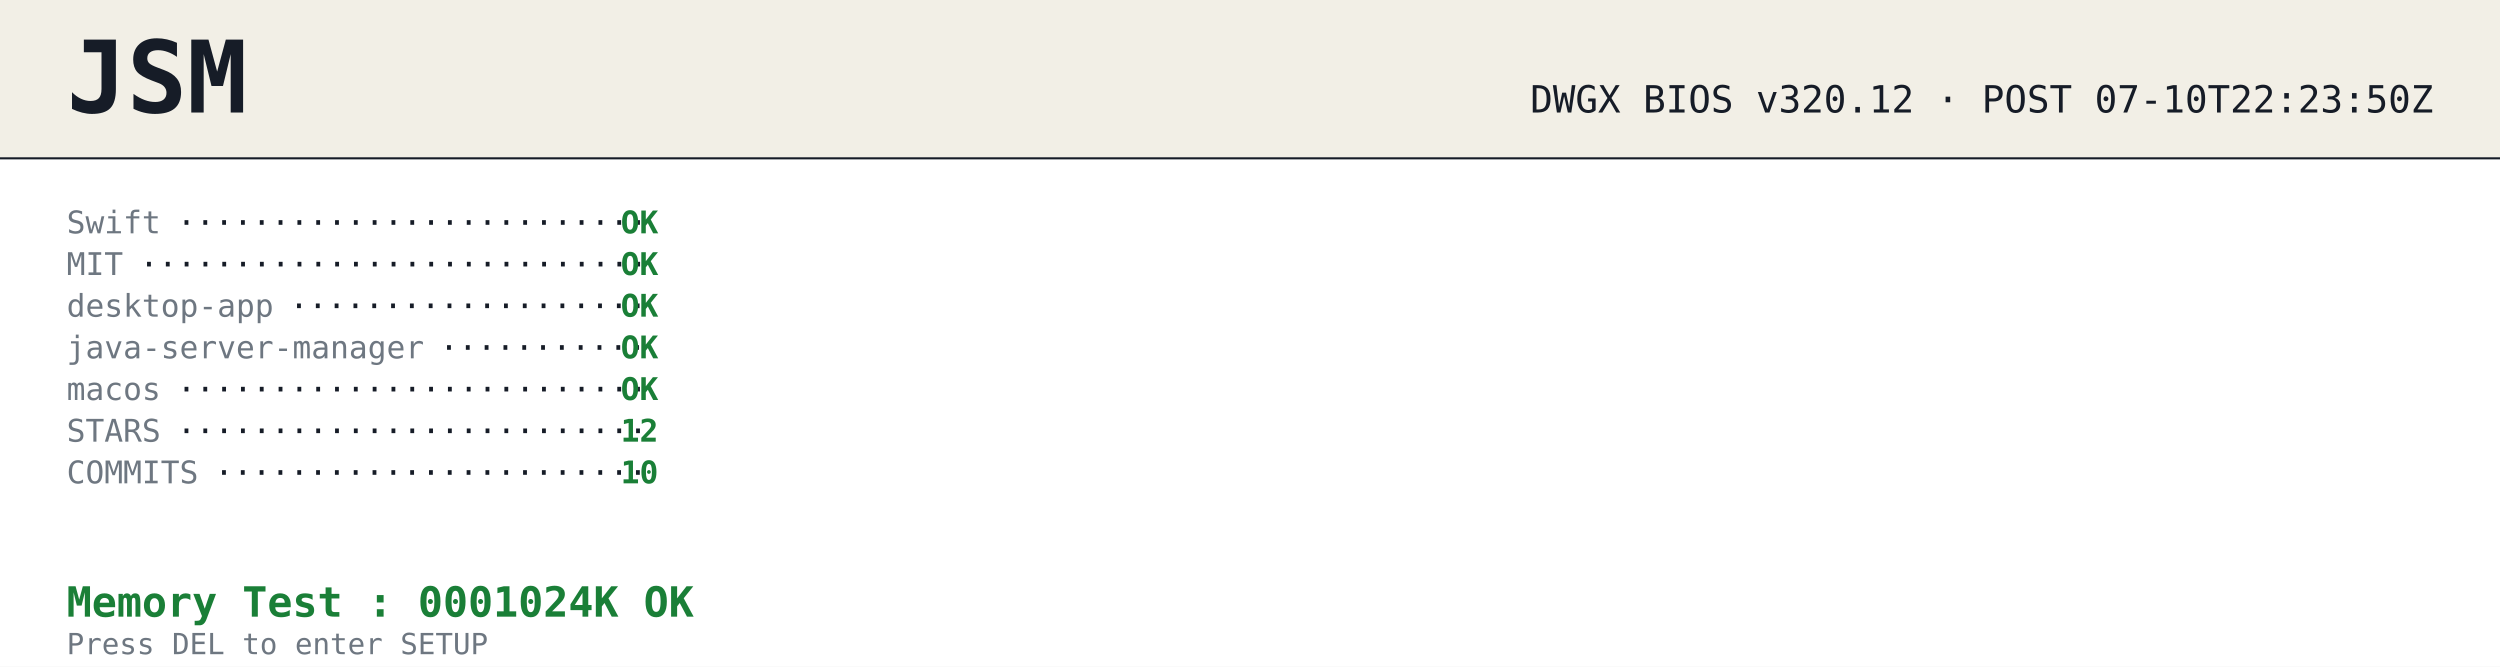
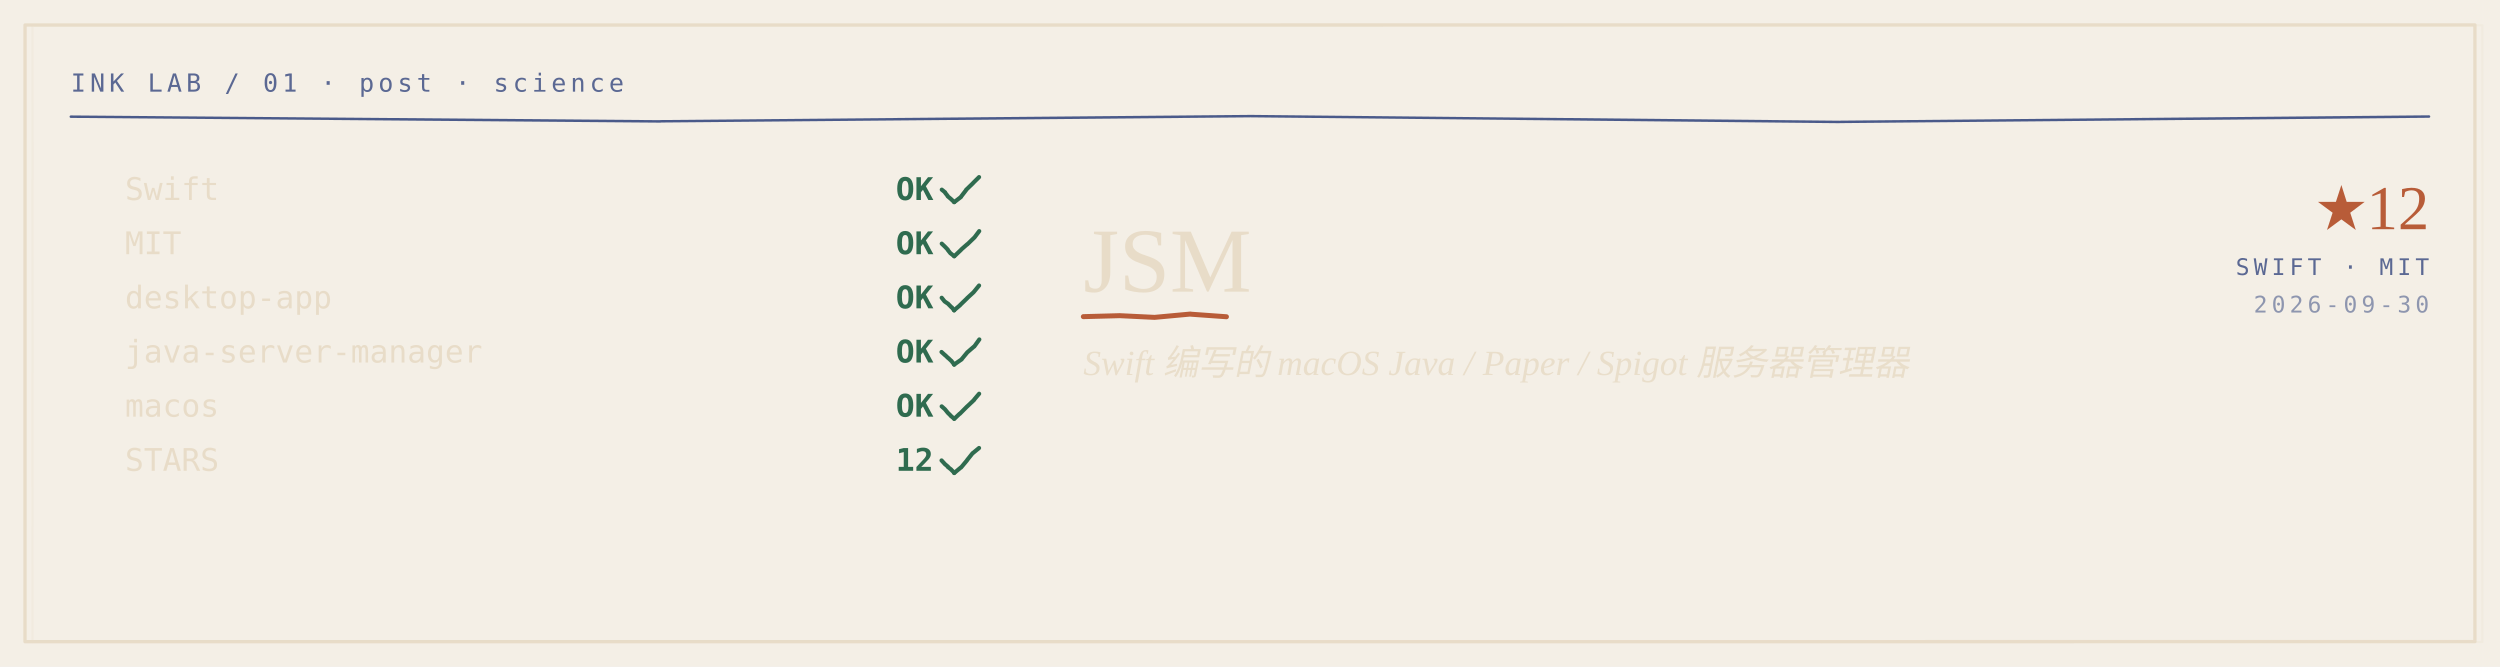
- <svg xmlns="http://www.w3.org/2000/svg" width="1200" height="320" viewBox="0 0 1200 320" role="img" aria-label="JSM — Swift 编写的 macOS Java / Paper / Spigot 服务器管理器" font-family="ui-monospace,'Cascadia Mono',Consolas,'SF Mono',monospace">
-   <rect width="1200" height="320" fill="#FFFFFF" />
-   <rect width="1200" height="4" fill="#161C27" />
-   <rect width="1200" height="76" fill="#F2EFE6" />
-   <line x1="0" y1="76" x2="1200" y2="76" stroke="#161C27" />
-   <text x="32" y="54" font-size="48" font-weight="700" fill="#161C27" text-anchor="start">JSM</text>
-   <text x="1168" y="54" font-size="18" font-weight="400" fill="#161C27" text-anchor="end">DWGX BIOS v320.12 · POST 07-10T22:23:50Z</text>
-   <text x="32" y="112" font-size="15" font-weight="400" fill="#6E7781" text-anchor="start">Swift</text>
-   <text x="85" y="112" font-size="15" font-weight="400" fill="#161C27" text-anchor="start">·························</text>
-   <text x="316" y="112" font-size="15" font-weight="700" fill="#1A7F37" text-anchor="end">OK</text>
-   <text x="32" y="132" font-size="15" font-weight="400" fill="#6E7781" text-anchor="start">MIT</text>
-   <text x="67" y="132" font-size="15" font-weight="400" fill="#161C27" text-anchor="start">···························</text>
-   <text x="316" y="132" font-size="15" font-weight="700" fill="#1A7F37" text-anchor="end">OK</text>
-   <text x="32" y="152" font-size="15" font-weight="400" fill="#6E7781" text-anchor="start">desktop-app</text>
-   <text x="139" y="152" font-size="15" font-weight="400" fill="#161C27" text-anchor="start">···················</text>
-   <text x="316" y="152" font-size="15" font-weight="700" fill="#1A7F37" text-anchor="end">OK</text>
-   <text x="32" y="172" font-size="15" font-weight="400" fill="#6E7781" text-anchor="start">java-server-manager</text>
-   <text x="211" y="172" font-size="15" font-weight="400" fill="#161C27" text-anchor="start">···········</text>
-   <text x="316" y="172" font-size="15" font-weight="700" fill="#1A7F37" text-anchor="end">OK</text>
-   <text x="32" y="192" font-size="15" font-weight="400" fill="#6E7781" text-anchor="start">macos</text>
-   <text x="85" y="192" font-size="15" font-weight="400" fill="#161C27" text-anchor="start">·························</text>
-   <text x="316" y="192" font-size="15" font-weight="700" fill="#1A7F37" text-anchor="end">OK</text>
-   <text x="32" y="212" font-size="15" font-weight="400" fill="#6E7781" text-anchor="start">STARS</text>
-   <text x="85" y="212" font-size="15" font-weight="400" fill="#161C27" text-anchor="start">·························</text>
-   <text x="316" y="212" font-size="15" font-weight="700" fill="#1A7F37" text-anchor="end">12</text>
-   <text x="32" y="232" font-size="15" font-weight="400" fill="#6E7781" text-anchor="start">COMMITS</text>
-   <text x="103" y="232" font-size="15" font-weight="400" fill="#161C27" text-anchor="start">·······················</text>
-   <text x="316" y="232" font-size="15" font-weight="700" fill="#1A7F37" text-anchor="end">10</text>
-   <text x="32" y="296" font-size="20" font-weight="700" fill="#1A7F37" text-anchor="start">Memory Test : 0001024K OK</text>
-   <text x="32" y="314" font-size="14" font-weight="400" fill="#6E7781" text-anchor="start">Press DEL to enter SETUP</text>
+ <svg xmlns="http://www.w3.org/2000/svg" width="1200" height="320" viewBox="0 0 1200 320" role="img" aria-label="JSM — Swift 编写的 macOS Java / Paper / Spigot 服务器管理器" font-family="Georgia,'Iowan Old Style','Times New Roman',Times,serif">
+   <rect width="1200" height="320" fill="#F4EFE6" />
+   <text x="34" y="44" font-size="12" font-family="ui-monospace,'Cascadia Mono',Consolas,'SF Mono',monospace" font-weight="400" fill="#4a5a8a" text-anchor="start" letter-spacing="2.0" opacity="0.9">INK LAB / 01 · post · science</text>
+   <path d="M33.99 56.0 L317.03 58.28 L317.02 58.22 L600.03 55.74 L600.0 55.73 L883.02 58.54 L883.06 58.51 L1165.93 55.94" fill="none" stroke="#4a5a8a" stroke-width="1.2" stroke-linecap="round" stroke-linejoin="round" opacity="1.0" />
+   <text x="60" y="96" font-size="15" font-family="ui-monospace,'Cascadia Mono',Consolas,'SF Mono',monospace" font-weight="400" fill="#e8dcc8" text-anchor="start">Swift</text>
+   <text x="430" y="96" font-size="15" font-family="ui-monospace,'Cascadia Mono',Consolas,'SF Mono',monospace" font-weight="700" fill="#2f6b4f" text-anchor="start">OK</text>
+   <path d="M452.06 91.04 L453.67 92.34 L453.6 92.43 L454.91 94.09 L454.89 94.21 L456.47 95.53 L456.5 95.57 L458.01 97.0" fill="none" stroke="#2f6b4f" stroke-width="2.0" stroke-linecap="round" stroke-linejoin="round" opacity="1.0" />
+   <path d="M458.02 97.04 L461.3 94.51 L461.24 94.47 L463.81 91.13 L463.71 91.14 L467.08 87.89 L467.11 87.81 L469.95 85.01" fill="none" stroke="#2f6b4f" stroke-width="2.0" stroke-linecap="round" stroke-linejoin="round" opacity="1.0" />
+   <text x="60" y="122" font-size="15" font-family="ui-monospace,'Cascadia Mono',Consolas,'SF Mono',monospace" font-weight="400" fill="#e8dcc8" text-anchor="start">MIT</text>
+   <text x="430" y="122" font-size="15" font-family="ui-monospace,'Cascadia Mono',Consolas,'SF Mono',monospace" font-weight="700" fill="#2f6b4f" text-anchor="start">OK</text>
+   <path d="M452.05 116.96 L453.57 118.41 L453.58 118.42 L454.94 119.83 L454.91 119.94 L456.23 121.6 L456.25 121.57 L457.97 122.94" fill="none" stroke="#2f6b4f" stroke-width="2.0" stroke-linecap="round" stroke-linejoin="round" opacity="1.0" />
+   <path d="M458.04 123.03 L461.45 119.77 L461.43 119.73 L464.31 117.21 L464.29 117.3 L467.63 114.07 L467.68 114.06 L470.02 110.94" fill="none" stroke="#2f6b4f" stroke-width="2.0" stroke-linecap="round" stroke-linejoin="round" opacity="1.0" />
+   <text x="60" y="148" font-size="15" font-family="ui-monospace,'Cascadia Mono',Consolas,'SF Mono',monospace" font-weight="400" fill="#e8dcc8" text-anchor="start">desktop-app</text>
+   <text x="430" y="148" font-size="15" font-family="ui-monospace,'Cascadia Mono',Consolas,'SF Mono',monospace" font-weight="700" fill="#2f6b4f" text-anchor="start">OK</text>
+   <path d="M452.02 142.93 L453.42 144.68 L453.42 144.68 L455.18 145.88 L455.14 145.89 L456.75 147.53 L456.88 147.55 L458.0 148.99" fill="none" stroke="#2f6b4f" stroke-width="2.0" stroke-linecap="round" stroke-linejoin="round" opacity="1.0" />
+   <path d="M457.96 148.93 L460.85 146.48 L460.79 146.47 L464.31 143.07 L464.22 143.11 L467.19 140.39 L467.24 140.36 L469.95 137.05" fill="none" stroke="#2f6b4f" stroke-width="2.0" stroke-linecap="round" stroke-linejoin="round" opacity="1.0" />
+   <text x="60" y="174" font-size="15" font-family="ui-monospace,'Cascadia Mono',Consolas,'SF Mono',monospace" font-weight="400" fill="#e8dcc8" text-anchor="start">java-server-manager</text>
+   <text x="430" y="174" font-size="15" font-family="ui-monospace,'Cascadia Mono',Consolas,'SF Mono',monospace" font-weight="700" fill="#2f6b4f" text-anchor="start">OK</text>
+   <path d="M451.93 168.95 L453.68 170.54 L453.68 170.48 L455.08 171.84 L455.14 171.82 L456.56 173.18 L456.62 173.18 L458.04 175.01" fill="none" stroke="#2f6b4f" stroke-width="2.0" stroke-linecap="round" stroke-linejoin="round" opacity="1.0" />
+   <path d="M457.97 175.0 L461.63 172.45 L461.61 172.38 L464.24 169.2 L464.24 169.18 L467.55 166.32 L467.63 166.33 L470.07 162.94" fill="none" stroke="#2f6b4f" stroke-width="2.0" stroke-linecap="round" stroke-linejoin="round" opacity="1.0" />
+   <text x="60" y="200" font-size="15" font-family="ui-monospace,'Cascadia Mono',Consolas,'SF Mono',monospace" font-weight="400" fill="#e8dcc8" text-anchor="start">macos</text>
+   <text x="430" y="200" font-size="15" font-family="ui-monospace,'Cascadia Mono',Consolas,'SF Mono',monospace" font-weight="700" fill="#2f6b4f" text-anchor="start">OK</text>
+   <path d="M452.01 195.06 L453.59 196.46 L453.61 196.49 L454.9 198.08 L454.88 198.08 L456.36 199.53 L456.33 199.59 L458.0 200.96" fill="none" stroke="#2f6b4f" stroke-width="2.0" stroke-linecap="round" stroke-linejoin="round" opacity="1.0" />
+   <path d="M458.03 201.06 L460.66 198.57 L460.68 198.65 L464.24 195.07 L464.21 195.13 L467.64 191.88 L467.58 191.81 L469.98 189.0" fill="none" stroke="#2f6b4f" stroke-width="2.0" stroke-linecap="round" stroke-linejoin="round" opacity="1.0" />
+   <text x="60" y="226" font-size="15" font-family="ui-monospace,'Cascadia Mono',Consolas,'SF Mono',monospace" font-weight="400" fill="#e8dcc8" text-anchor="start">STARS</text>
+   <text x="430" y="226" font-size="15" font-family="ui-monospace,'Cascadia Mono',Consolas,'SF Mono',monospace" font-weight="700" fill="#2f6b4f" text-anchor="start">12</text>
+   <path d="M451.95 221.01 L453.41 222.6 L453.41 222.65 L455.05 224.03 L454.94 224.12 L456.57 225.38 L456.58 225.45 L458.06 226.93" fill="none" stroke="#2f6b4f" stroke-width="2.0" stroke-linecap="round" stroke-linejoin="round" opacity="1.0" />
+   <path d="M458.0 227.07 L461.27 224.33 L461.28 224.43 L464.21 220.91 L464.18 220.88 L466.86 217.52 L466.88 217.56 L469.94 215.04" fill="none" stroke="#2f6b4f" stroke-width="2.0" stroke-linecap="round" stroke-linejoin="round" opacity="1.0" />
+   <text x="520" y="140" font-size="44" font-family="Georgia,'Iowan Old Style','Times New Roman',Times,serif" font-weight="400" fill="#e8dcc8" text-anchor="start">JSM</text>
+   <path d="M520.01 151.99 L537.12 151.53 L537.22 151.51 L554.26 152.34 L554.36 152.32 L571.44 150.74 L571.44 150.8 L588.68 152.04" fill="none" stroke="#b85c38" stroke-width="2.4" stroke-linecap="round" stroke-linejoin="round" opacity="1.0" />
+   <text x="520" y="180" font-size="17" font-family="Georgia,'Iowan Old Style','Times New Roman',Times,serif" font-weight="400" fill="#e8dcc8" text-anchor="start" font-style="italic" opacity="0.92">Swift 编写的 macOS Java / Paper / Spigot 服务器管理器</text>
+   <text x="1166" y="110" font-size="30" font-family="Georgia,'Iowan Old Style','Times New Roman',Times,serif" font-weight="400" fill="#b85c38" text-anchor="end">★12</text>
+   <text x="1166" y="132" font-size="11" font-family="ui-monospace,'Cascadia Mono',Consolas,'SF Mono',monospace" font-weight="400" fill="#4a5a8a" text-anchor="end" letter-spacing="2.0" opacity="0.9">SWIFT · MIT</text>
+   <text x="1166" y="150" font-size="11" font-family="ui-monospace,'Cascadia Mono',Consolas,'SF Mono',monospace" font-weight="400" fill="#4a5a8a" text-anchor="end" letter-spacing="2.0" opacity="0.6">2026-09-30</text>
+   <path d="M12.02 12.0 L1187.96 11.97 L1187.96 307.98 L12.0 308.0 Z" fill="none" stroke="#e8dcc8" stroke-width="1.6" stroke-linecap="round" stroke-linejoin="round" opacity="1.0" />
+   <path d="M14.03 10.99 L1189.94 10.96 L1189.93 306.96 L14.0 307.0 Z" transform="translate(1.6 1.2)" fill="none" stroke="#e8dcc8" stroke-width="1.1" stroke-linecap="round" stroke-linejoin="round" opacity="0.22" />
</svg>
